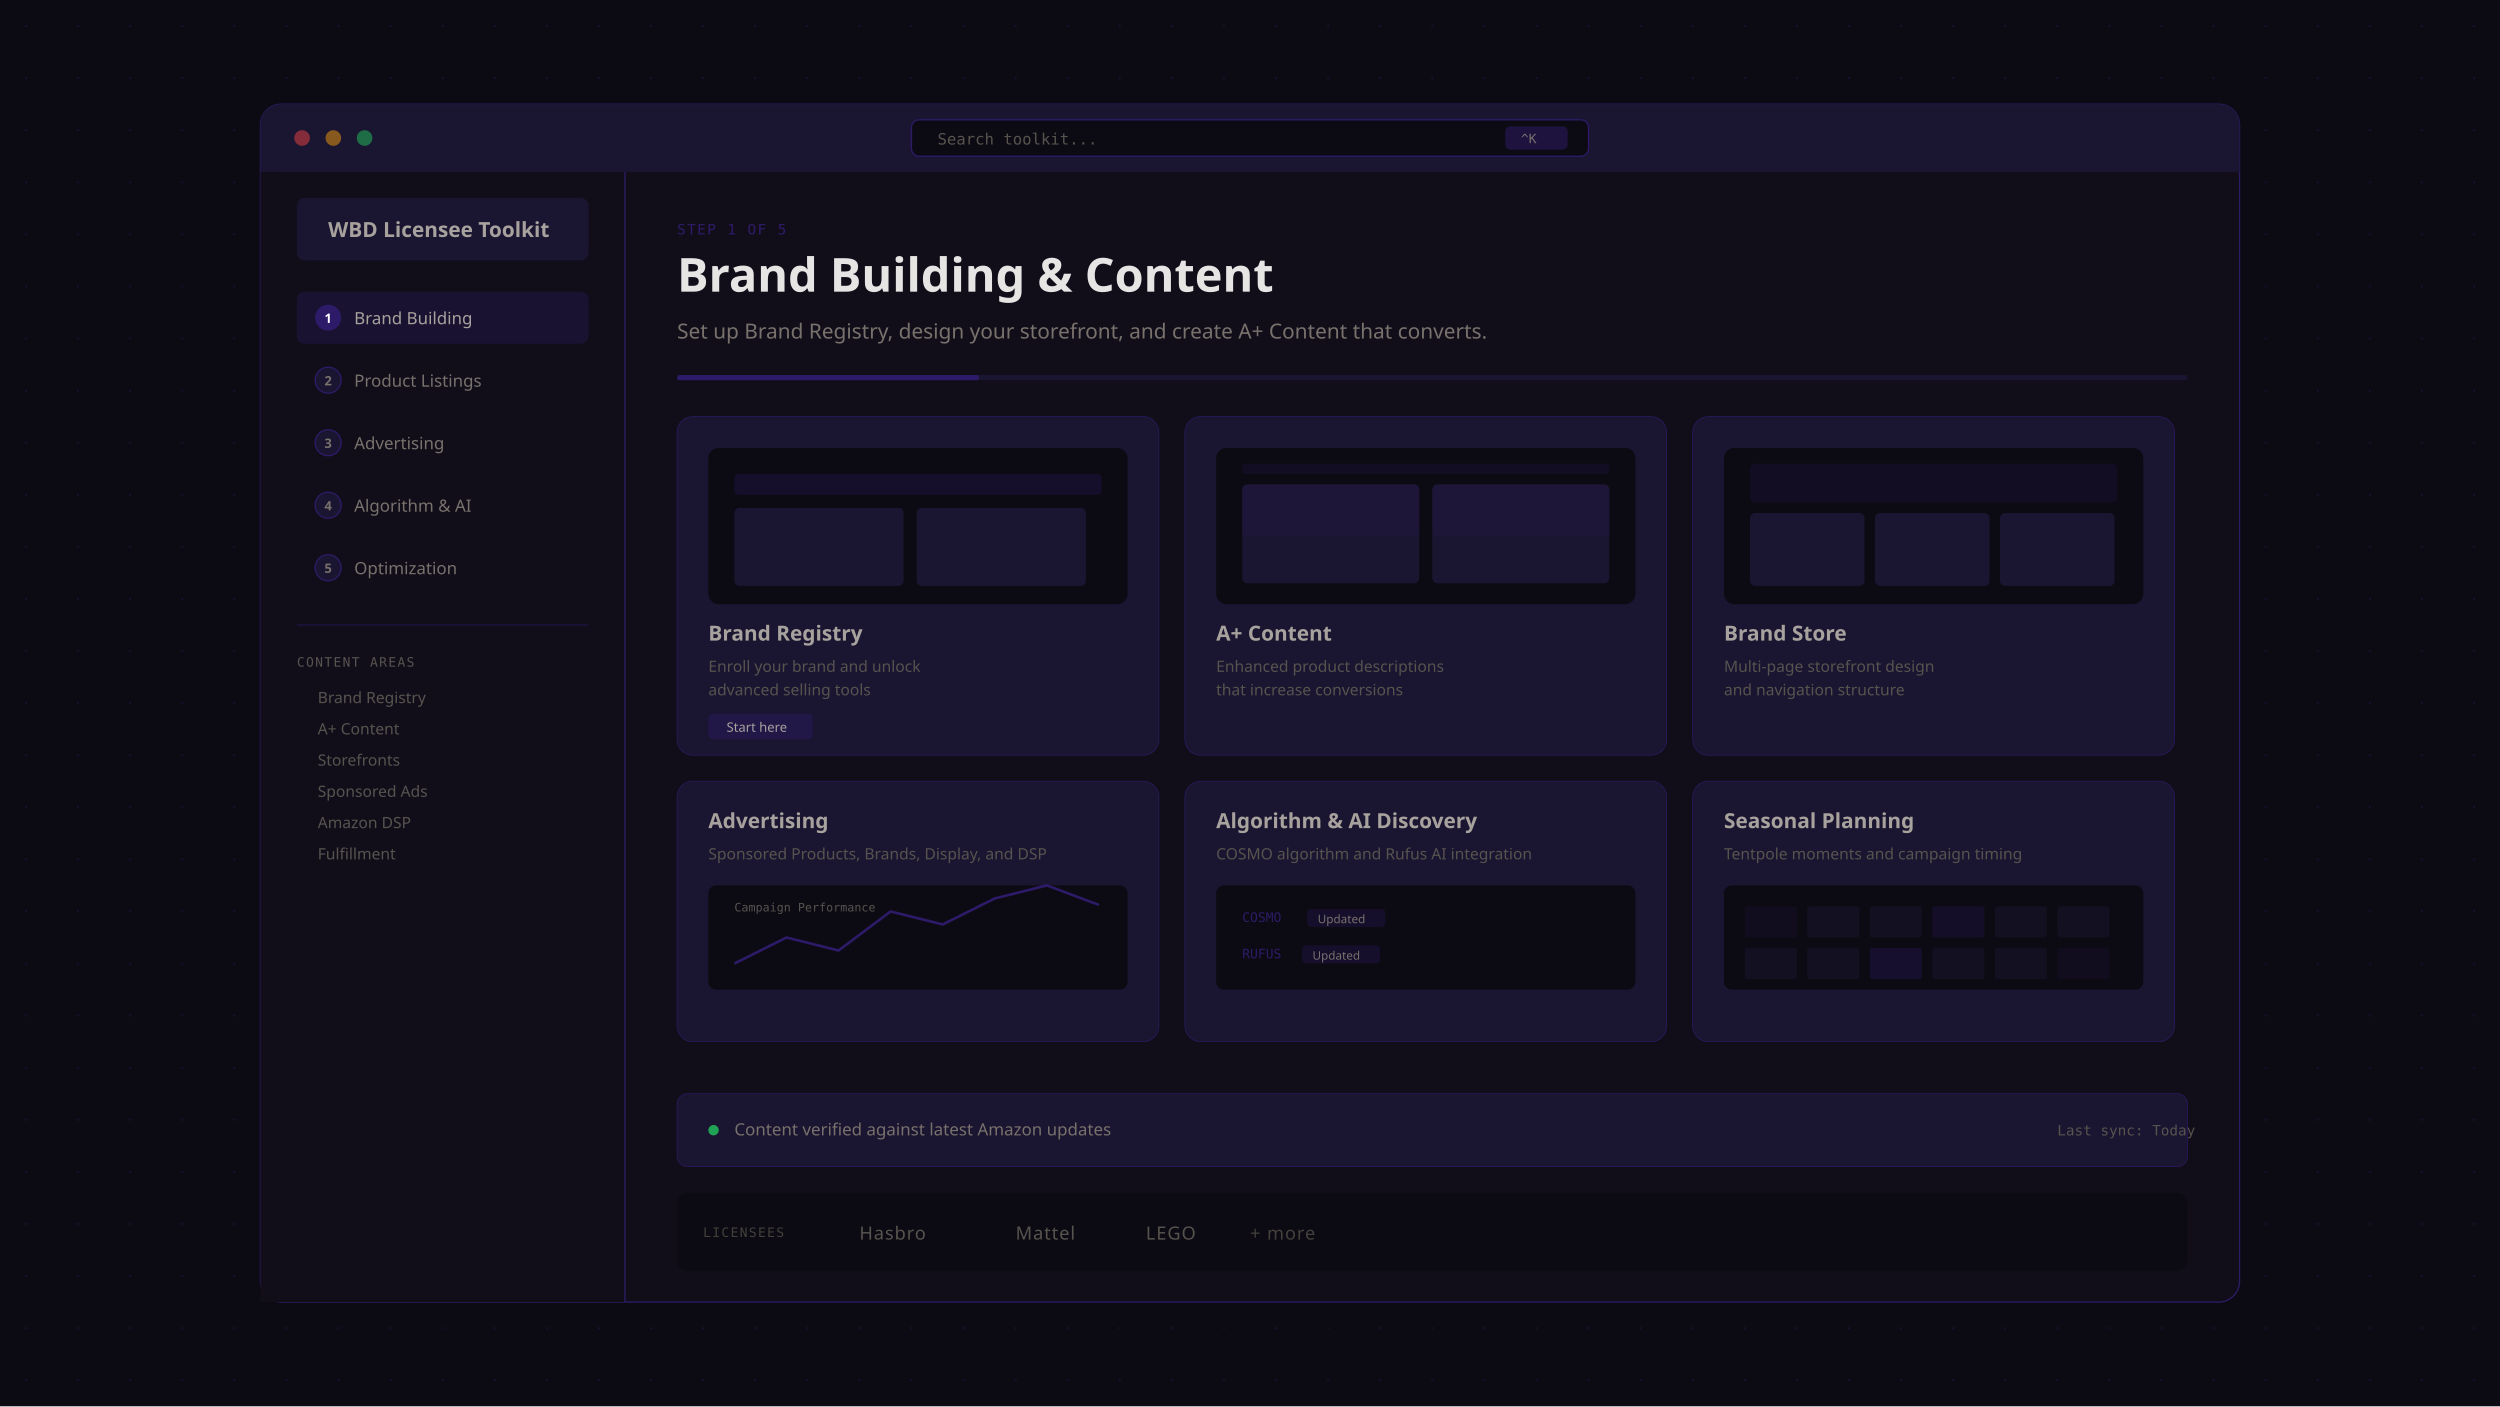
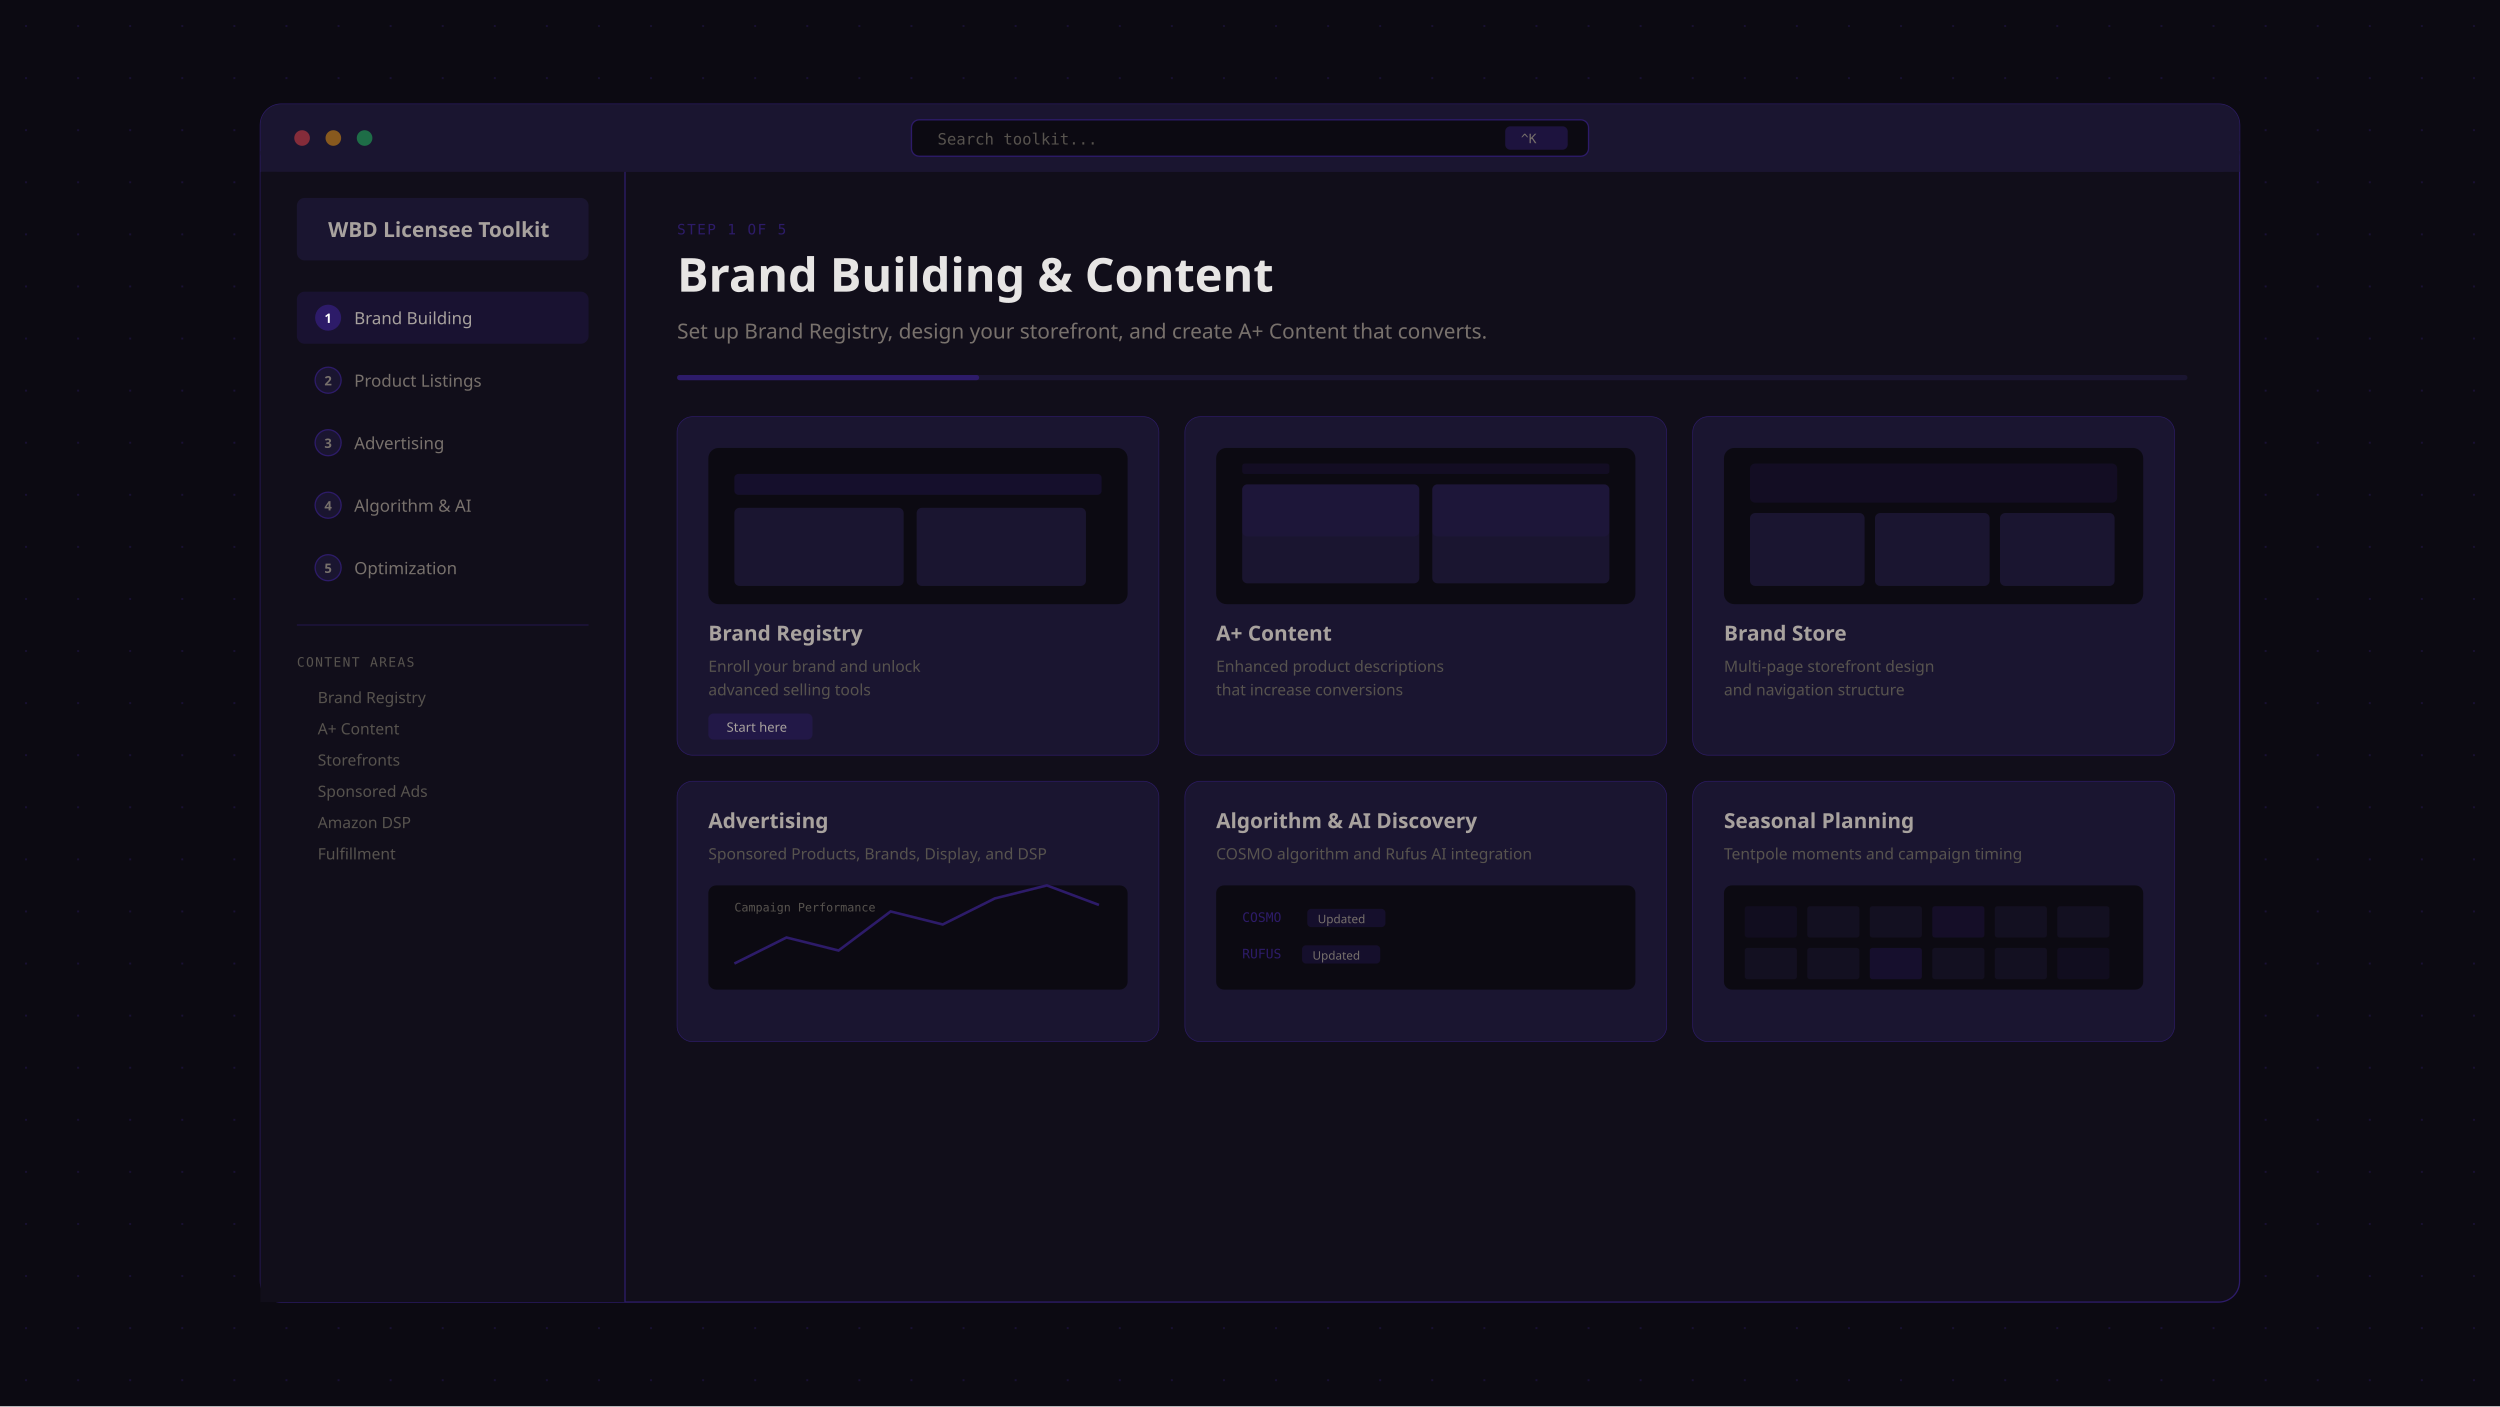
<svg xmlns="http://www.w3.org/2000/svg" viewBox="0 0 1920 1080" fill="none">
  <rect width="1920" height="1080" fill="#0c0a12" />
  <defs>
    <pattern id="dots" width="40" height="40" patternUnits="userSpaceOnUse">
      <circle cx="20" cy="20" r="0.8" fill="#2d1b69" opacity="0.4" />
    </pattern>
  </defs>
  <rect width="1920" height="1080" fill="url(#dots)" />
  <rect x="200" y="80" width="1520" height="920" rx="16" fill="#110e1a" stroke="#2d1b69" stroke-width="1" />
  <rect x="200" y="80" width="1520" height="52" rx="16" fill="#1a1530" />
  <rect x="200" y="116" width="1520" height="16" fill="#1a1530" />
  <circle cx="232" cy="106" r="6" fill="#ef4444" opacity="0.5" />
  <circle cx="256" cy="106" r="6" fill="#f59e0b" opacity="0.5" />
  <circle cx="280" cy="106" r="6" fill="#22c55e" opacity="0.5" />
  <rect x="700" y="92" width="520" height="28" rx="6" fill="#0c0a12" stroke="#2d1b69" stroke-width="1" />
  <text x="720" y="111" font-family="ui-monospace, monospace" font-size="12" fill="#57534e">Search toolkit...</text>
  <rect x="1156" y="97" width="48" height="18" rx="4" fill="#2d1b69" opacity="0.5" />
  <text x="1168" y="110" font-family="ui-monospace, monospace" font-size="10" fill="#78716c">^K</text>
  <rect x="200" y="132" width="280" height="868" fill="#110e1a" stroke-right="#2d1b69" />
  <line x1="480" y1="132" x2="480" y2="1000" stroke="#2d1b69" stroke-width="1" />
  <rect x="228" y="152" width="224" height="48" rx="6" fill="#1a1530" />
  <text x="252" y="182" font-family="system-ui" font-size="16" fill="#a8a29e" font-weight="600">WBD Licensee Toolkit</text>
  <g>
    <rect x="228" y="224" width="224" height="40" rx="6" fill="#2d1b69" opacity="0.3" />
    <circle cx="252" cy="244" r="10" fill="#2d1b69" />
    <text x="252" y="248" font-family="system-ui" font-size="10" fill="white" text-anchor="middle" font-weight="600">1</text>
    <text x="272" y="249" font-family="system-ui" font-size="13" fill="#a8a29e">Brand Building</text>
    <rect x="228" y="272" width="224" height="40" rx="6" fill="transparent" />
    <circle cx="252" cy="292" r="10" fill="#1a1530" stroke="#2d1b69" stroke-width="1" />
    <text x="252" y="296" font-family="system-ui" font-size="10" fill="#78716c" text-anchor="middle" font-weight="600">2</text>
    <text x="272" y="297" font-family="system-ui" font-size="13" fill="#78716c">Product Listings</text>
    <rect x="228" y="320" width="224" height="40" rx="6" fill="transparent" />
    <circle cx="252" cy="340" r="10" fill="#1a1530" stroke="#2d1b69" stroke-width="1" />
    <text x="252" y="344" font-family="system-ui" font-size="10" fill="#78716c" text-anchor="middle" font-weight="600">3</text>
    <text x="272" y="345" font-family="system-ui" font-size="13" fill="#78716c">Advertising</text>
    <rect x="228" y="368" width="224" height="40" rx="6" fill="transparent" />
    <circle cx="252" cy="388" r="10" fill="#1a1530" stroke="#2d1b69" stroke-width="1" />
    <text x="252" y="392" font-family="system-ui" font-size="10" fill="#78716c" text-anchor="middle" font-weight="600">4</text>
    <text x="272" y="393" font-family="system-ui" font-size="13" fill="#78716c">Algorithm &amp; AI</text>
    <rect x="228" y="416" width="224" height="40" rx="6" fill="transparent" />
    <circle cx="252" cy="436" r="10" fill="#1a1530" stroke="#2d1b69" stroke-width="1" />
    <text x="252" y="440" font-family="system-ui" font-size="10" fill="#78716c" text-anchor="middle" font-weight="600">5</text>
    <text x="272" y="441" font-family="system-ui" font-size="13" fill="#78716c">Optimization</text>
  </g>
  <line x1="228" y1="480" x2="452" y2="480" stroke="#2d1b69" stroke-width="0.5" />
  <text x="228" y="512" font-family="ui-monospace, monospace" font-size="10" fill="#57534e" letter-spacing="0.1em">CONTENT AREAS</text>
  <g>
    <text x="244" y="540" font-family="system-ui" font-size="12" fill="#57534e">Brand Registry</text>
    <text x="244" y="564" font-family="system-ui" font-size="12" fill="#57534e">A+ Content</text>
    <text x="244" y="588" font-family="system-ui" font-size="12" fill="#57534e">Storefronts</text>
    <text x="244" y="612" font-family="system-ui" font-size="12" fill="#57534e">Sponsored Ads</text>
    <text x="244" y="636" font-family="system-ui" font-size="12" fill="#57534e">Amazon DSP</text>
    <text x="244" y="660" font-family="system-ui" font-size="12" fill="#57534e">Fulfillment</text>
  </g>
  <g>
    <text x="520" y="180" font-family="ui-monospace, monospace" font-size="11" fill="#2d1b69" letter-spacing="0.1em">STEP 1 OF 5</text>
    <text x="520" y="224" font-family="system-ui" font-size="36" fill="#e7e5e4" font-weight="600">Brand Building &amp; Content</text>
    <text x="520" y="260" font-family="system-ui" font-size="16" fill="#78716c">Set up Brand Registry, design your storefront, and create A+ Content that converts.</text>
    <rect x="520" y="288" width="1160" height="4" rx="2" fill="#1a1530" />
    <rect x="520" y="288" width="232" height="4" rx="2" fill="#2d1b69" />
    <rect x="520" y="320" width="370" height="260" rx="12" fill="#1a1530" stroke="#2d1b69" stroke-width="0.5" />
    <rect x="544" y="344" width="322" height="120" rx="8" fill="#0c0a12" />
    <rect x="564" y="364" width="282" height="16" rx="3" fill="#2d1b69" opacity="0.3" />
    <rect x="564" y="390" width="130" height="60" rx="4" fill="#1a1530" />
    <rect x="704" y="390" width="130" height="60" rx="4" fill="#1a1530" />
    <text x="544" y="492" font-family="system-ui" font-size="16" fill="#a8a29e" font-weight="600">Brand Registry</text>
    <text x="544" y="516" font-family="system-ui" font-size="12" fill="#57534e">Enroll your brand and unlock</text>
    <text x="544" y="534" font-family="system-ui" font-size="12" fill="#57534e">advanced selling tools</text>
    <rect x="544" y="548" width="80" height="20" rx="4" fill="#2d1b69" opacity="0.4" />
    <text x="558" y="562" font-family="system-ui" font-size="10" fill="#a8a29e">Start here</text>
    <rect x="910" y="320" width="370" height="260" rx="12" fill="#1a1530" stroke="#2d1b69" stroke-width="0.5" />
    <rect x="934" y="344" width="322" height="120" rx="8" fill="#0c0a12" />
    <rect x="954" y="356" width="282" height="8" rx="2" fill="#2d1b69" opacity="0.2" />
    <rect x="954" y="372" width="136" height="76" rx="4" fill="#1a1530" />
    <rect x="1100" y="372" width="136" height="76" rx="4" fill="#1a1530" />
    <rect x="954" y="372" width="136" height="40" rx="4" fill="#2d1b69" opacity="0.15" />
    <rect x="1100" y="372" width="136" height="40" rx="4" fill="#2d1b69" opacity="0.15" />
    <text x="934" y="492" font-family="system-ui" font-size="16" fill="#a8a29e" font-weight="600">A+ Content</text>
    <text x="934" y="516" font-family="system-ui" font-size="12" fill="#57534e">Enhanced product descriptions</text>
    <text x="934" y="534" font-family="system-ui" font-size="12" fill="#57534e">that increase conversions</text>
    <rect x="1300" y="320" width="370" height="260" rx="12" fill="#1a1530" stroke="#2d1b69" stroke-width="0.5" />
    <rect x="1324" y="344" width="322" height="120" rx="8" fill="#0c0a12" />
    <rect x="1344" y="356" width="282" height="30" rx="4" fill="#2d1b69" opacity="0.2" />
    <rect x="1344" y="394" width="88" height="56" rx="4" fill="#1a1530" />
    <rect x="1440" y="394" width="88" height="56" rx="4" fill="#1a1530" />
    <rect x="1536" y="394" width="88" height="56" rx="4" fill="#1a1530" />
    <text x="1324" y="492" font-family="system-ui" font-size="16" fill="#a8a29e" font-weight="600">Brand Store</text>
    <text x="1324" y="516" font-family="system-ui" font-size="12" fill="#57534e">Multi-page storefront design</text>
    <text x="1324" y="534" font-family="system-ui" font-size="12" fill="#57534e">and navigation structure</text>
    <rect x="520" y="600" width="370" height="200" rx="12" fill="#1a1530" stroke="#2d1b69" stroke-width="0.5" />
    <text x="544" y="636" font-family="system-ui" font-size="16" fill="#a8a29e" font-weight="600">Advertising</text>
    <text x="544" y="660" font-family="system-ui" font-size="12" fill="#57534e">Sponsored Products, Brands, Display, and DSP</text>
    <rect x="544" y="680" width="322" height="80" rx="6" fill="#0c0a12" />
    <polyline points="564,740 604,720 644,730 684,700 724,710 764,690 804,680 844,695" stroke="#2d1b69" stroke-width="2" fill="none" />
    <text x="564" y="700" font-family="ui-monospace, monospace" font-size="9" fill="#57534e">Campaign Performance</text>
    <rect x="910" y="600" width="370" height="200" rx="12" fill="#1a1530" stroke="#2d1b69" stroke-width="0.5" />
    <text x="934" y="636" font-family="system-ui" font-size="16" fill="#a8a29e" font-weight="600">Algorithm &amp; AI Discovery</text>
    <text x="934" y="660" font-family="system-ui" font-size="12" fill="#57534e">COSMO algorithm and Rufus AI integration</text>
    <rect x="934" y="680" width="322" height="80" rx="6" fill="#0c0a12" />
    <text x="954" y="708" font-family="ui-monospace, monospace" font-size="10" fill="#2d1b69">COSMO</text>
    <rect x="1004" y="698" width="60" height="14" rx="3" fill="#2d1b69" opacity="0.3" />
    <text x="1012" y="709" font-family="system-ui" font-size="9" fill="#78716c">Updated</text>
    <text x="954" y="736" font-family="ui-monospace, monospace" font-size="10" fill="#2d1b69">RUFUS</text>
    <rect x="1000" y="726" width="60" height="14" rx="3" fill="#2d1b69" opacity="0.3" />
    <text x="1008" y="737" font-family="system-ui" font-size="9" fill="#78716c">Updated</text>
    <rect x="1300" y="600" width="370" height="200" rx="12" fill="#1a1530" stroke="#2d1b69" stroke-width="0.5" />
    <text x="1324" y="636" font-family="system-ui" font-size="16" fill="#a8a29e" font-weight="600">Seasonal Planning</text>
    <text x="1324" y="660" font-family="system-ui" font-size="12" fill="#57534e">Tentpole moments and campaign timing</text>
    <rect x="1324" y="680" width="322" height="80" rx="6" fill="#0c0a12" />
    <g opacity="0.5">
      <rect x="1340" y="696" width="40" height="24" rx="2" fill="#2d1b69" opacity="0.3" />
      <rect x="1388" y="696" width="40" height="24" rx="2" fill="#1a1530" />
      <rect x="1436" y="696" width="40" height="24" rx="2" fill="#1a1530" />
      <rect x="1484" y="696" width="40" height="24" rx="2" fill="#2d1b69" opacity="0.5" />
      <rect x="1532" y="696" width="40" height="24" rx="2" fill="#1a1530" />
      <rect x="1580" y="696" width="40" height="24" rx="2" fill="#1a1530" />
      <rect x="1340" y="728" width="40" height="24" rx="2" fill="#1a1530" />
      <rect x="1388" y="728" width="40" height="24" rx="2" fill="#1a1530" />
      <rect x="1436" y="728" width="40" height="24" rx="2" fill="#2d1b69" opacity="0.6" />
      <rect x="1484" y="728" width="40" height="24" rx="2" fill="#1a1530" />
      <rect x="1532" y="728" width="40" height="24" rx="2" fill="#1a1530" />
      <rect x="1580" y="728" width="40" height="24" rx="2" fill="#2d1b69" opacity="0.3" />
    </g>
  </g>
-   <rect x="520" y="840" width="1160" height="56" rx="8" fill="#1a1530" stroke="#2d1b69" stroke-width="0.5" />
-   <circle cx="548" cy="868" r="4" fill="#22c55e" opacity="0.8" />
-   <text x="564" y="872" font-family="system-ui" font-size="13" fill="#78716c">Content verified against latest Amazon updates</text>
-   <text x="1580" y="872" font-family="ui-monospace, monospace" font-size="11" fill="#57534e">Last sync: Today</text>
-   <rect x="520" y="916" width="1160" height="60" rx="8" fill="#0c0a12" />
-   <text x="540" y="950" font-family="ui-monospace, monospace" font-size="10" fill="#44403c" letter-spacing="0.1em">LICENSEES</text>
-   <text x="660" y="952" font-family="system-ui" font-size="14" fill="#57534e" letter-spacing="0.05em">Hasbro</text>
-   <text x="780" y="952" font-family="system-ui" font-size="14" fill="#57534e" letter-spacing="0.05em">Mattel</text>
-   <text x="880" y="952" font-family="system-ui" font-size="14" fill="#57534e" letter-spacing="0.05em">LEGO</text>
-   <text x="960" y="952" font-family="system-ui" font-size="14" fill="#44403c" letter-spacing="0.05em">+ more</text>
</svg>
